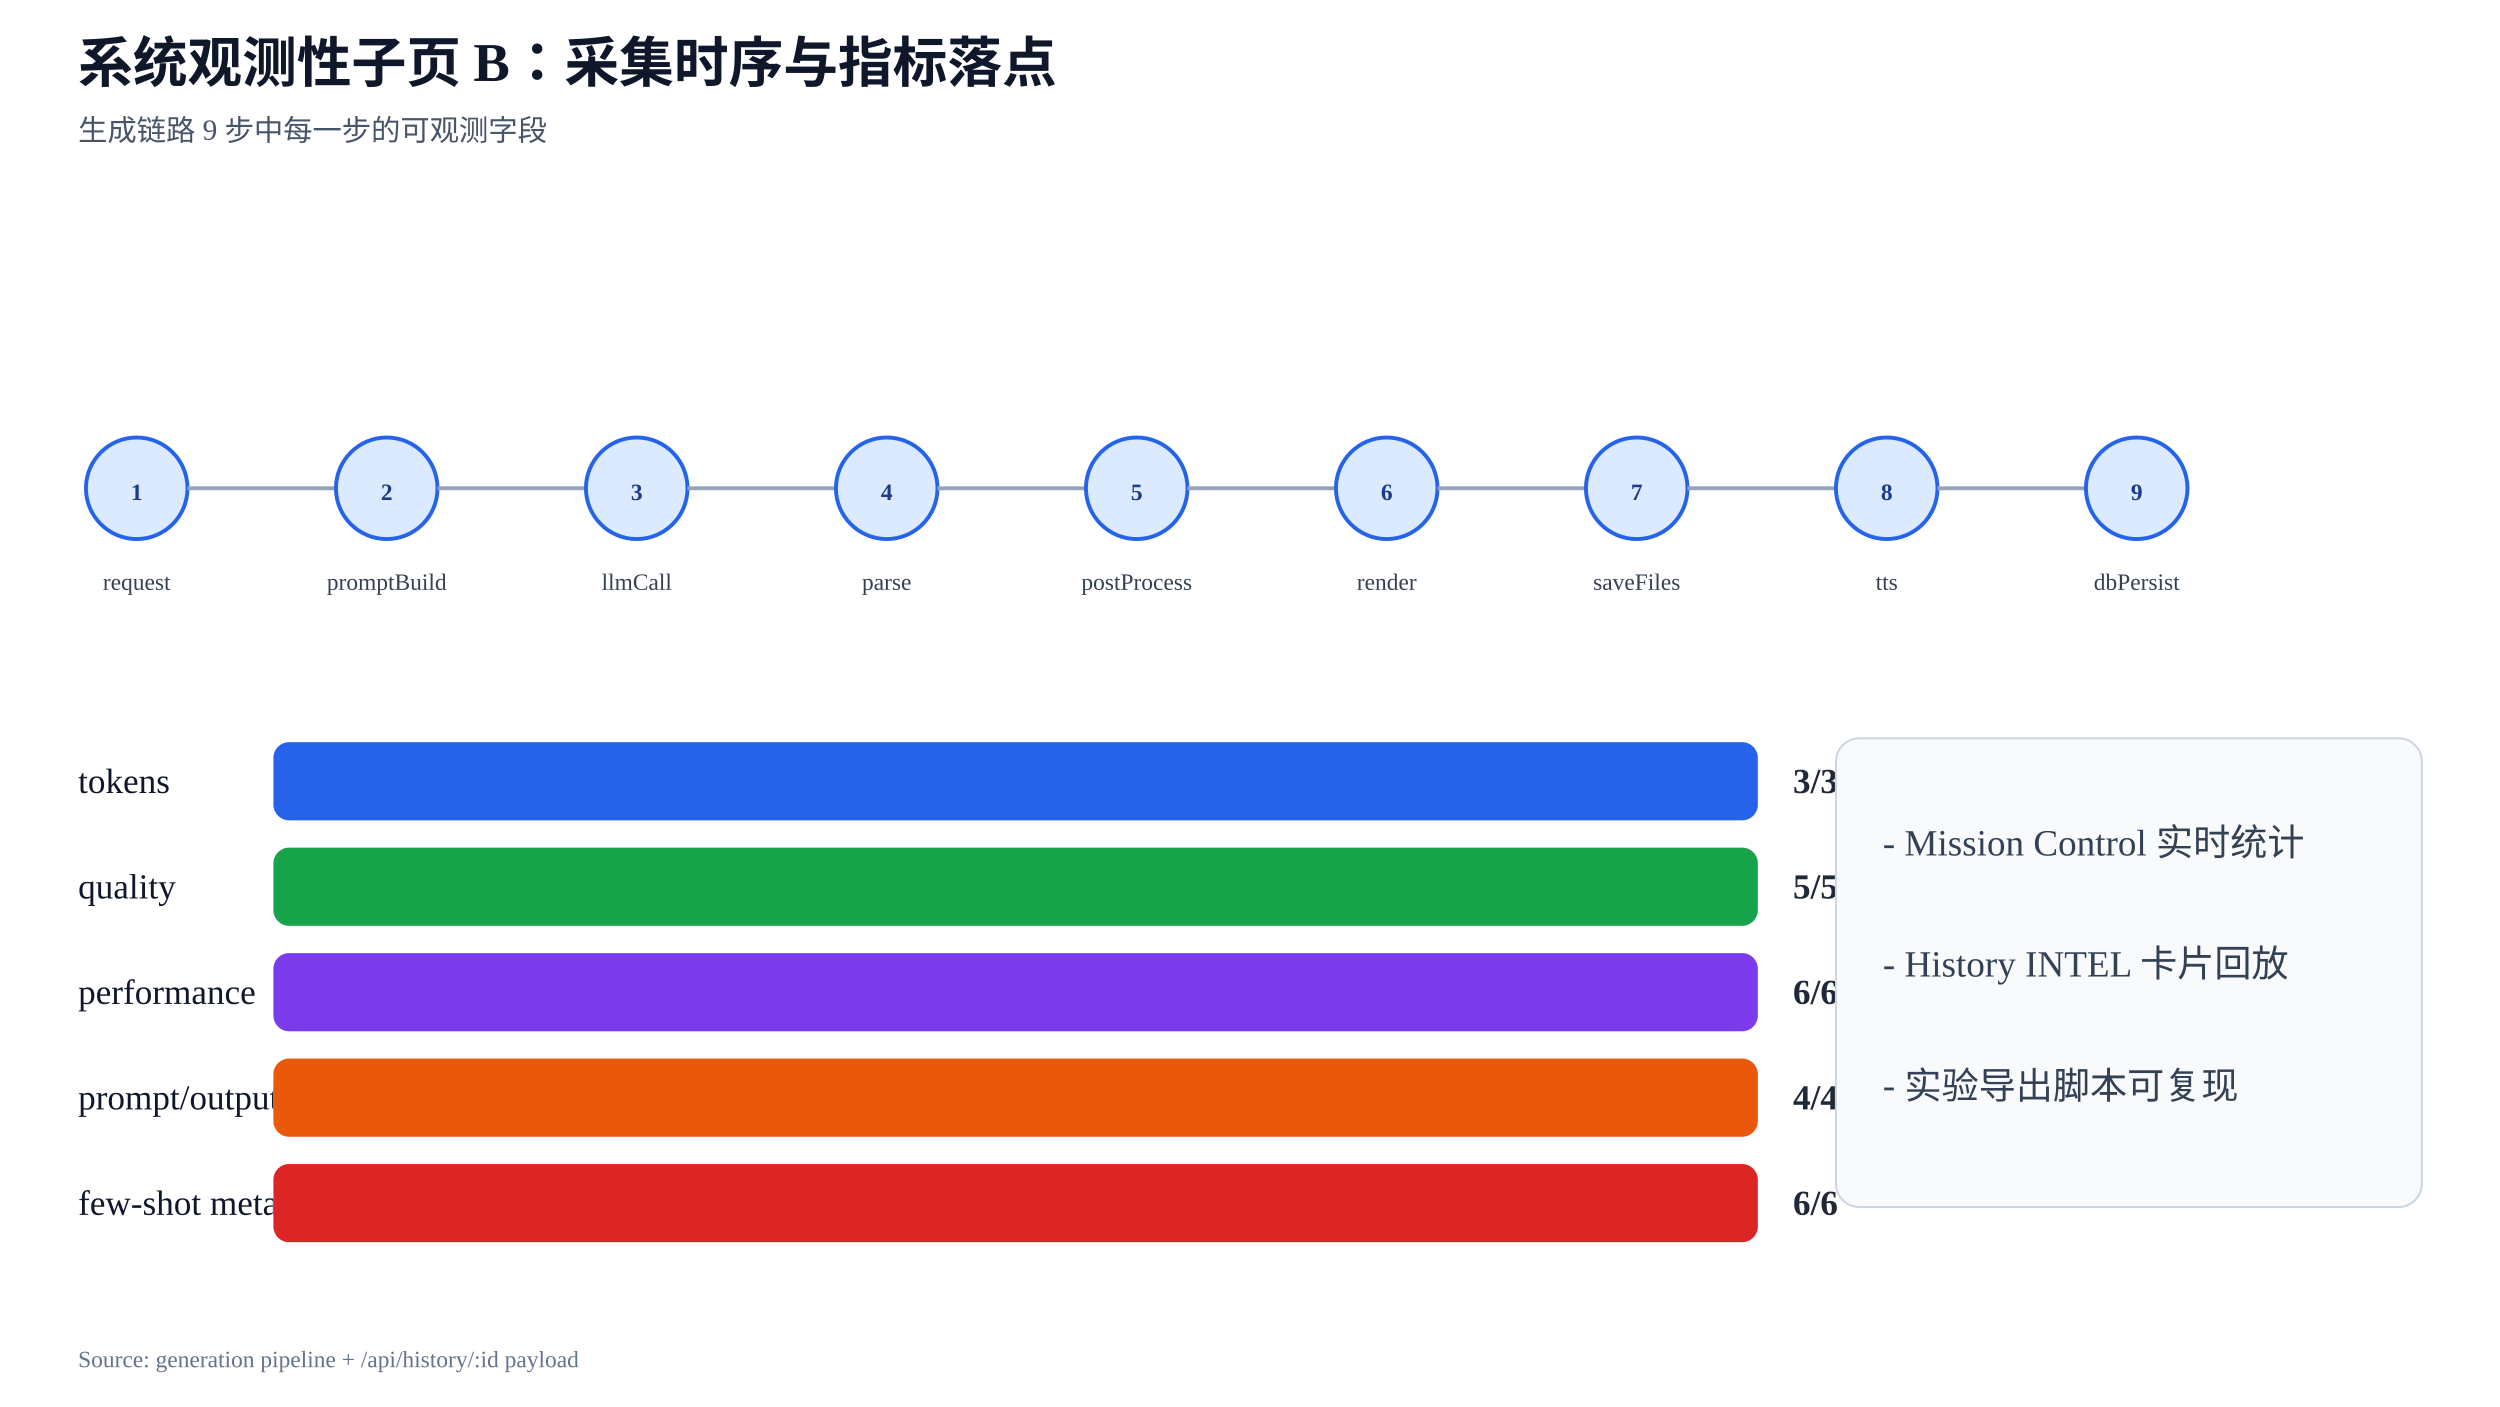
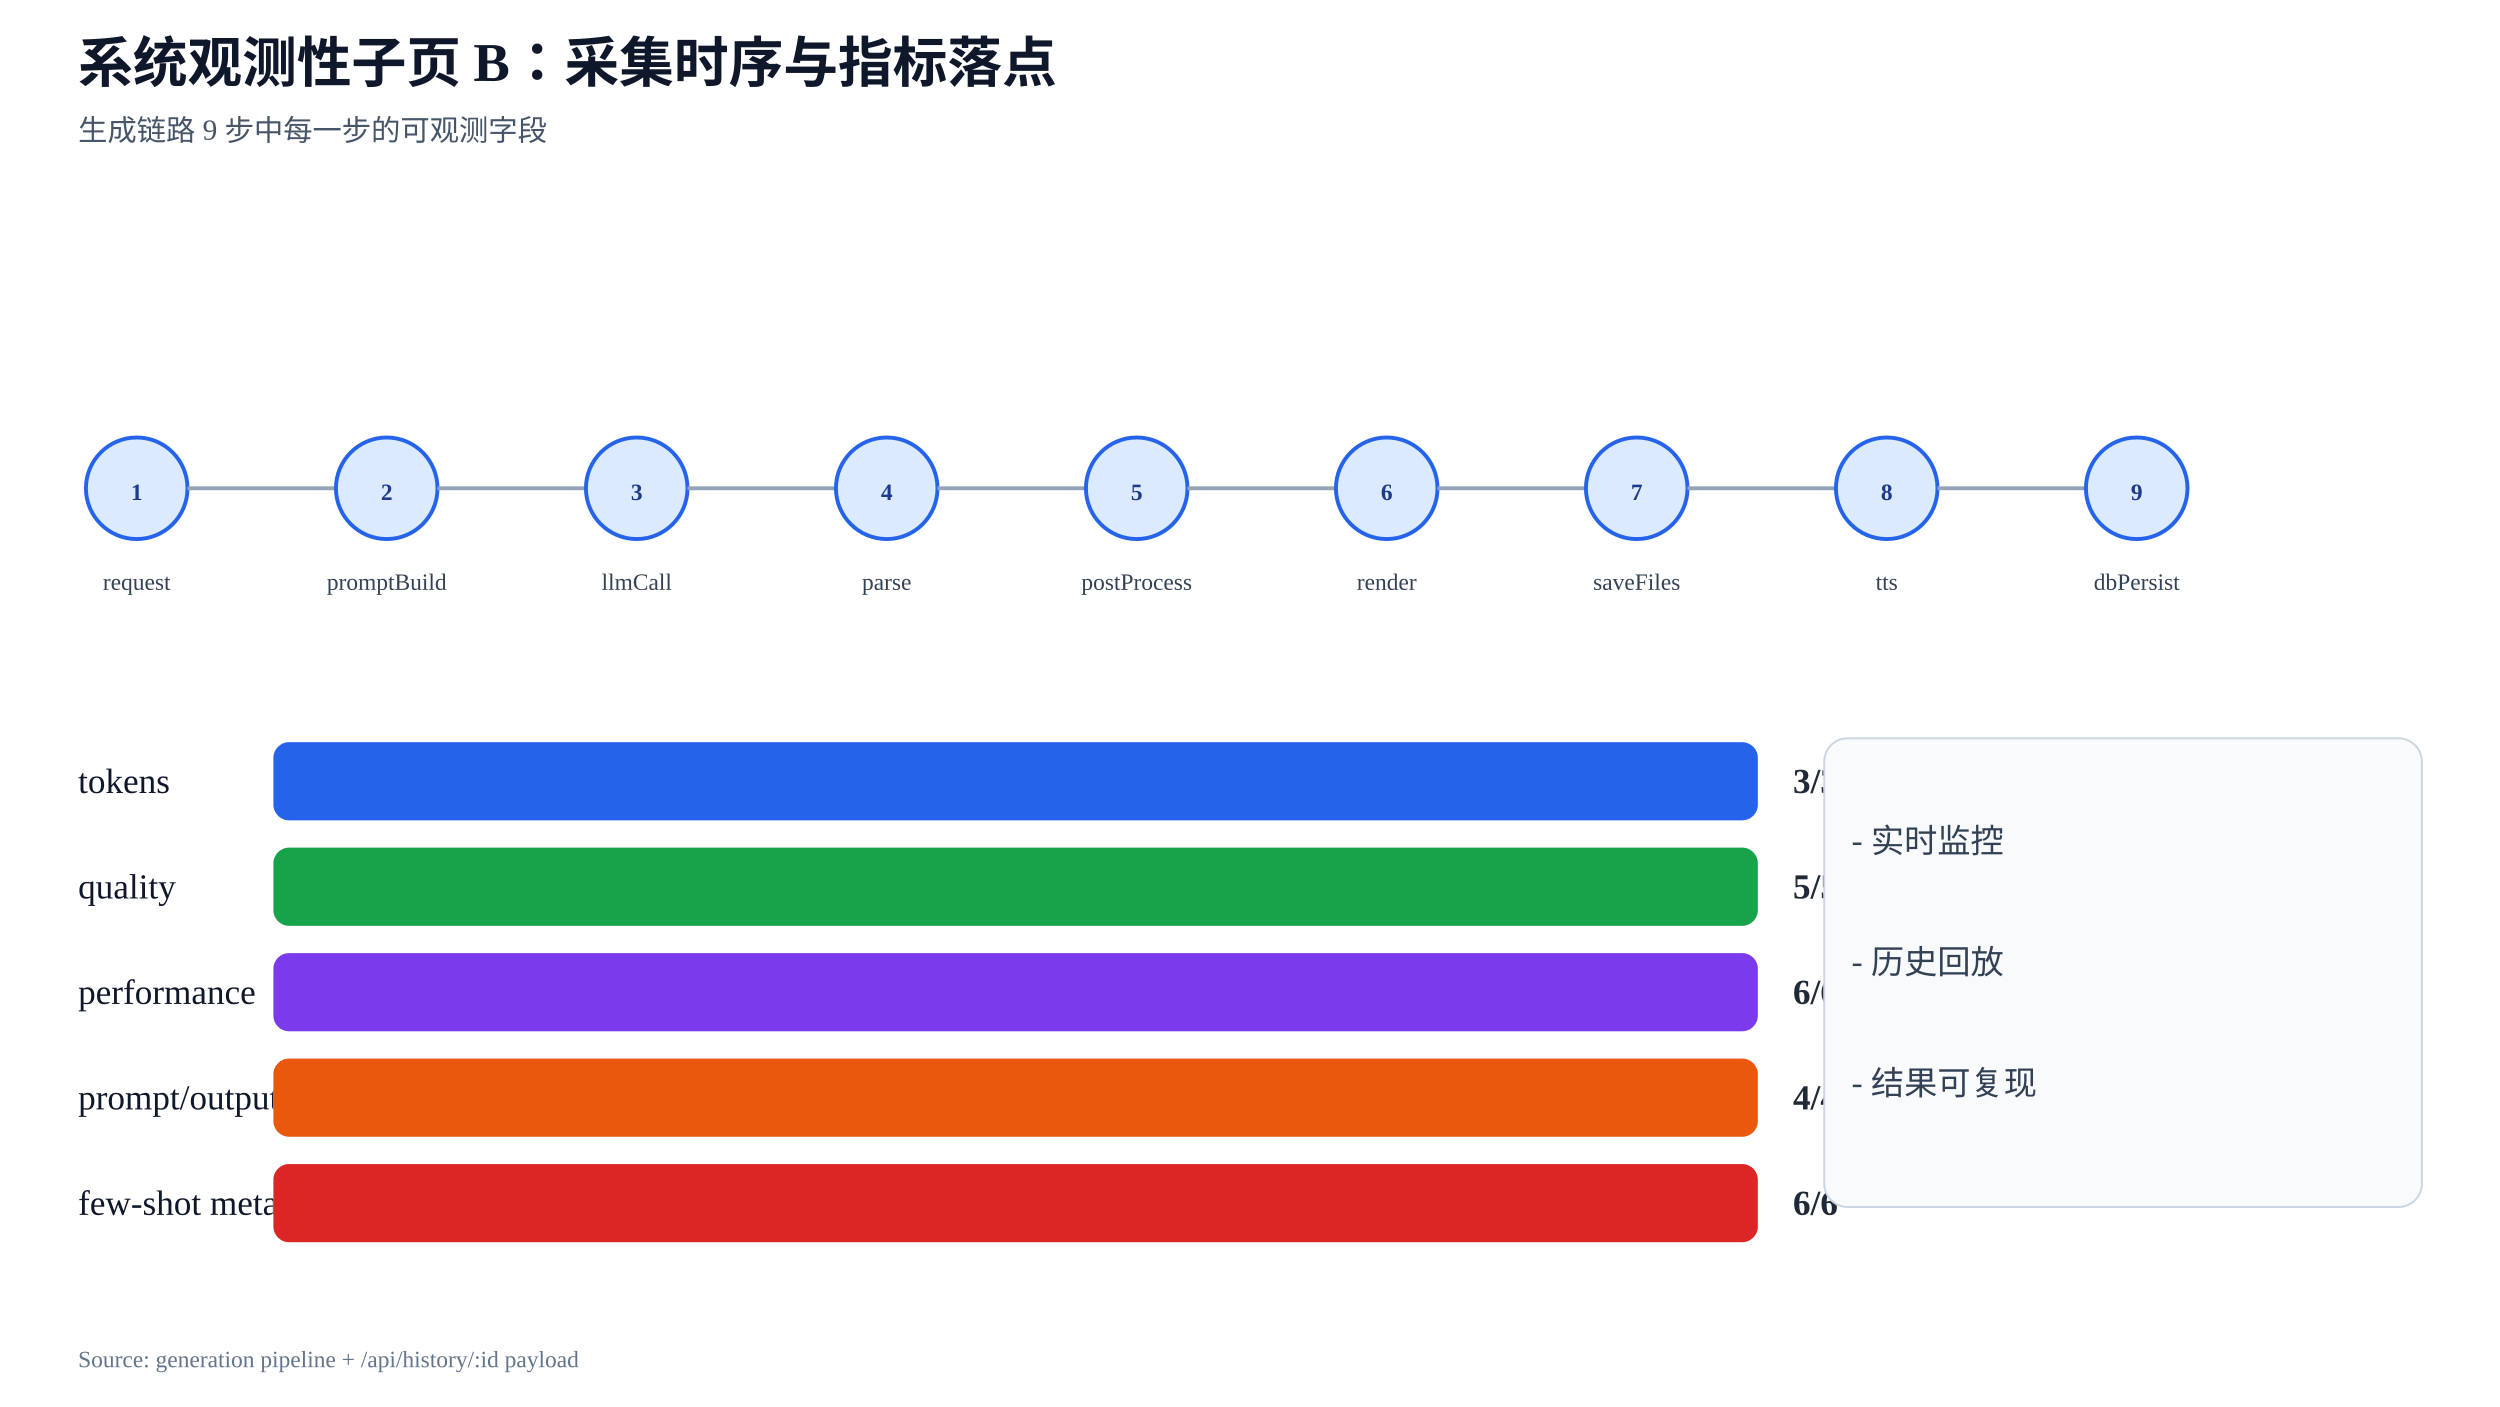
<svg xmlns="http://www.w3.org/2000/svg" width="1280" height="720" style="background: rgb(255, 255, 255);">
  <text x="40" y="42" font-size="28" font-weight="700" fill="#0f172a">系统观测性子页 B：采集时序与指标落点</text>
  <text x="40" y="72" font-size="15" fill="#475569">生成链路 9 步中每一步的可观测字段</text>
  <circle cx="70" cy="250" r="26" fill="#dbeafe" stroke="#2563eb" stroke-width="2" />
  <text x="70" y="256" text-anchor="middle" font-size="12" font-weight="700" fill="#1e3a8a">1</text>
  <text x="70" y="302" text-anchor="middle" font-size="12" fill="#334155">request</text>
  <line x1="96" y1="250" x2="172" y2="250" stroke="#94a3b8" stroke-width="2" />
  <circle cx="198" cy="250" r="26" fill="#dbeafe" stroke="#2563eb" stroke-width="2" />
  <text x="198" y="256" text-anchor="middle" font-size="12" font-weight="700" fill="#1e3a8a">2</text>
  <text x="198" y="302" text-anchor="middle" font-size="12" fill="#334155">promptBuild</text>
  <line x1="224" y1="250" x2="300" y2="250" stroke="#94a3b8" stroke-width="2" />
  <circle cx="326" cy="250" r="26" fill="#dbeafe" stroke="#2563eb" stroke-width="2" />
  <text x="326" y="256" text-anchor="middle" font-size="12" font-weight="700" fill="#1e3a8a">3</text>
  <text x="326" y="302" text-anchor="middle" font-size="12" fill="#334155">llmCall</text>
  <line x1="352" y1="250" x2="428" y2="250" stroke="#94a3b8" stroke-width="2" />
  <circle cx="454" cy="250" r="26" fill="#dbeafe" stroke="#2563eb" stroke-width="2" />
  <text x="454" y="256" text-anchor="middle" font-size="12" font-weight="700" fill="#1e3a8a">4</text>
  <text x="454" y="302" text-anchor="middle" font-size="12" fill="#334155">parse</text>
  <line x1="480" y1="250" x2="556" y2="250" stroke="#94a3b8" stroke-width="2" />
  <circle cx="582" cy="250" r="26" fill="#dbeafe" stroke="#2563eb" stroke-width="2" />
  <text x="582" y="256" text-anchor="middle" font-size="12" font-weight="700" fill="#1e3a8a">5</text>
  <text x="582" y="302" text-anchor="middle" font-size="12" fill="#334155">postProcess</text>
  <line x1="608" y1="250" x2="684" y2="250" stroke="#94a3b8" stroke-width="2" />
  <circle cx="710" cy="250" r="26" fill="#dbeafe" stroke="#2563eb" stroke-width="2" />
  <text x="710" y="256" text-anchor="middle" font-size="12" font-weight="700" fill="#1e3a8a">6</text>
  <text x="710" y="302" text-anchor="middle" font-size="12" fill="#334155">render</text>
  <line x1="736" y1="250" x2="812" y2="250" stroke="#94a3b8" stroke-width="2" />
  <circle cx="838" cy="250" r="26" fill="#dbeafe" stroke="#2563eb" stroke-width="2" />
  <text x="838" y="256" text-anchor="middle" font-size="12" font-weight="700" fill="#1e3a8a">7</text>
  <text x="838" y="302" text-anchor="middle" font-size="12" fill="#334155">saveFiles</text>
  <line x1="864" y1="250" x2="940" y2="250" stroke="#94a3b8" stroke-width="2" />
  <circle cx="966" cy="250" r="26" fill="#dbeafe" stroke="#2563eb" stroke-width="2" />
  <text x="966" y="256" text-anchor="middle" font-size="12" font-weight="700" fill="#1e3a8a">8</text>
  <text x="966" y="302" text-anchor="middle" font-size="12" fill="#334155">tts</text>
  <line x1="992" y1="250" x2="1068" y2="250" stroke="#94a3b8" stroke-width="2" />
  <circle cx="1094" cy="250" r="26" fill="#dbeafe" stroke="#2563eb" stroke-width="2" />
  <text x="1094" y="256" text-anchor="middle" font-size="12" font-weight="700" fill="#1e3a8a">9</text>
  <text x="1094" y="302" text-anchor="middle" font-size="12" fill="#334155">dbPersist</text>
  <text x="40" y="406" font-size="18" fill="#0f172a">tokens</text>
  <rect x="140" y="380" width="760" height="40" rx="8" fill="#e2e8f0" />
  <rect x="140" y="380" width="760" height="40" rx="8" fill="#2563eb" />
  <text x="918" y="406" font-size="18" font-weight="700" fill="#1f2937">3/3</text>
  <text x="40" y="460" font-size="18" fill="#0f172a">quality</text>
  <rect x="140" y="434" width="760" height="40" rx="8" fill="#e2e8f0" />
  <rect x="140" y="434" width="760" height="40" rx="8" fill="#16a34a" />
  <text x="918" y="460" font-size="18" font-weight="700" fill="#1f2937">5/5</text>
  <text x="40" y="514" font-size="18" fill="#0f172a">performance</text>
  <rect x="140" y="488" width="760" height="40" rx="8" fill="#e2e8f0" />
  <rect x="140" y="488" width="760" height="40" rx="8" fill="#7c3aed" />
  <text x="918" y="514" font-size="18" font-weight="700" fill="#1f2937">6/6</text>
  <text x="40" y="568" font-size="18" fill="#0f172a">prompt/output</text>
  <rect x="140" y="542" width="760" height="40" rx="8" fill="#e2e8f0" />
  <rect x="140" y="542" width="760" height="40" rx="8" fill="#ea580c" />
  <text x="918" y="568" font-size="18" font-weight="700" fill="#1f2937">4/4</text>
  <text x="40" y="622" font-size="18" fill="#0f172a">few-shot metadata</text>
  <rect x="140" y="596" width="760" height="40" rx="8" fill="#e2e8f0" />
  <rect x="140" y="596" width="760" height="40" rx="8" fill="#dc2626" />
  <text x="918" y="622" font-size="18" font-weight="700" fill="#1f2937">6/6</text>
-   <rect x="940" y="378" width="300" height="240" rx="12" fill="#f8fafc" stroke="#cbd5e1" />
-   <text x="964" y="438" font-size="19" fill="#334155">- Mission Control 实时统计</text>
-   <text x="964" y="500" font-size="19" fill="#334155">- History INTEL 卡片回放</text>
-   <text x="964" y="562" font-size="19" fill="#334155">- 实验导出脚本可复现</text>
+   <rect x="934" y="378" width="306" height="240" rx="12" fill="#f8fafc" stroke="#cbd5e1" />
+   <text x="948" y="436" font-size="17" fill="#334155">- 实时监控</text>
+   <text x="948" y="498" font-size="17" fill="#334155">- 历史回放</text>
+   <text x="948" y="560" font-size="17" fill="#334155">- 结果可复现</text>
  <text x="40" y="700" font-size="12" fill="#64748b">Source: generation pipeline + /api/history/:id payload</text>
</svg>
